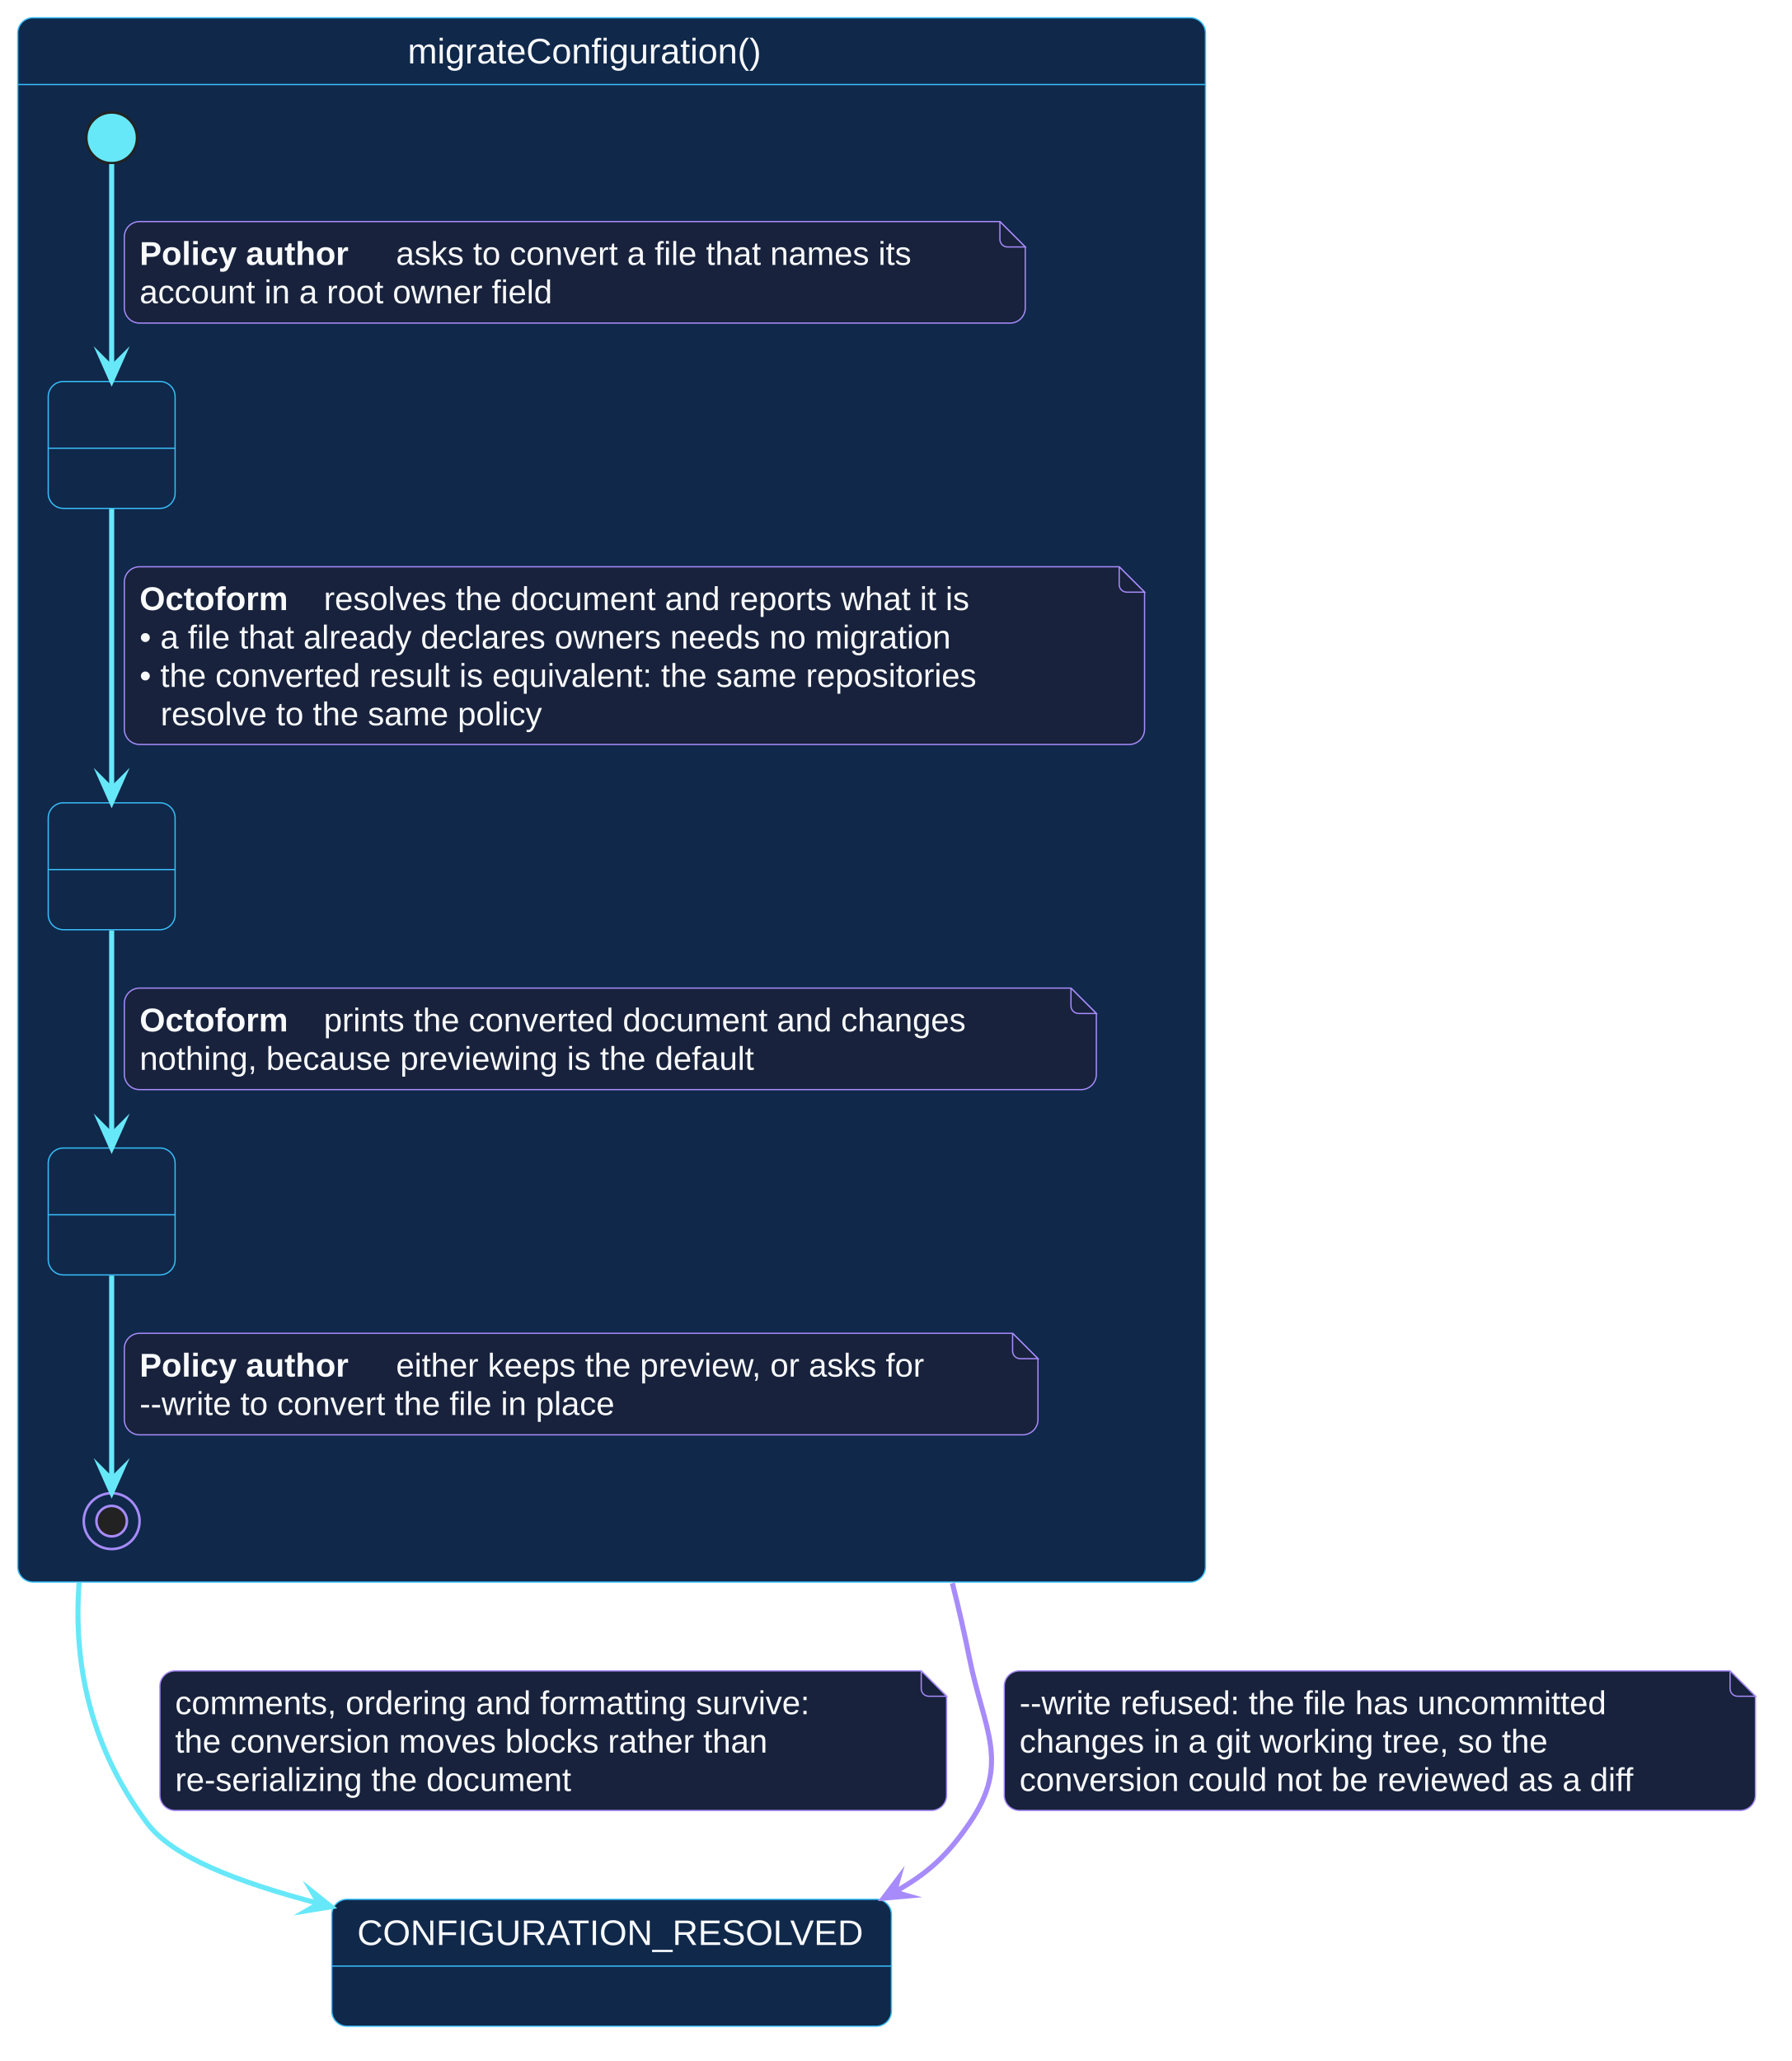
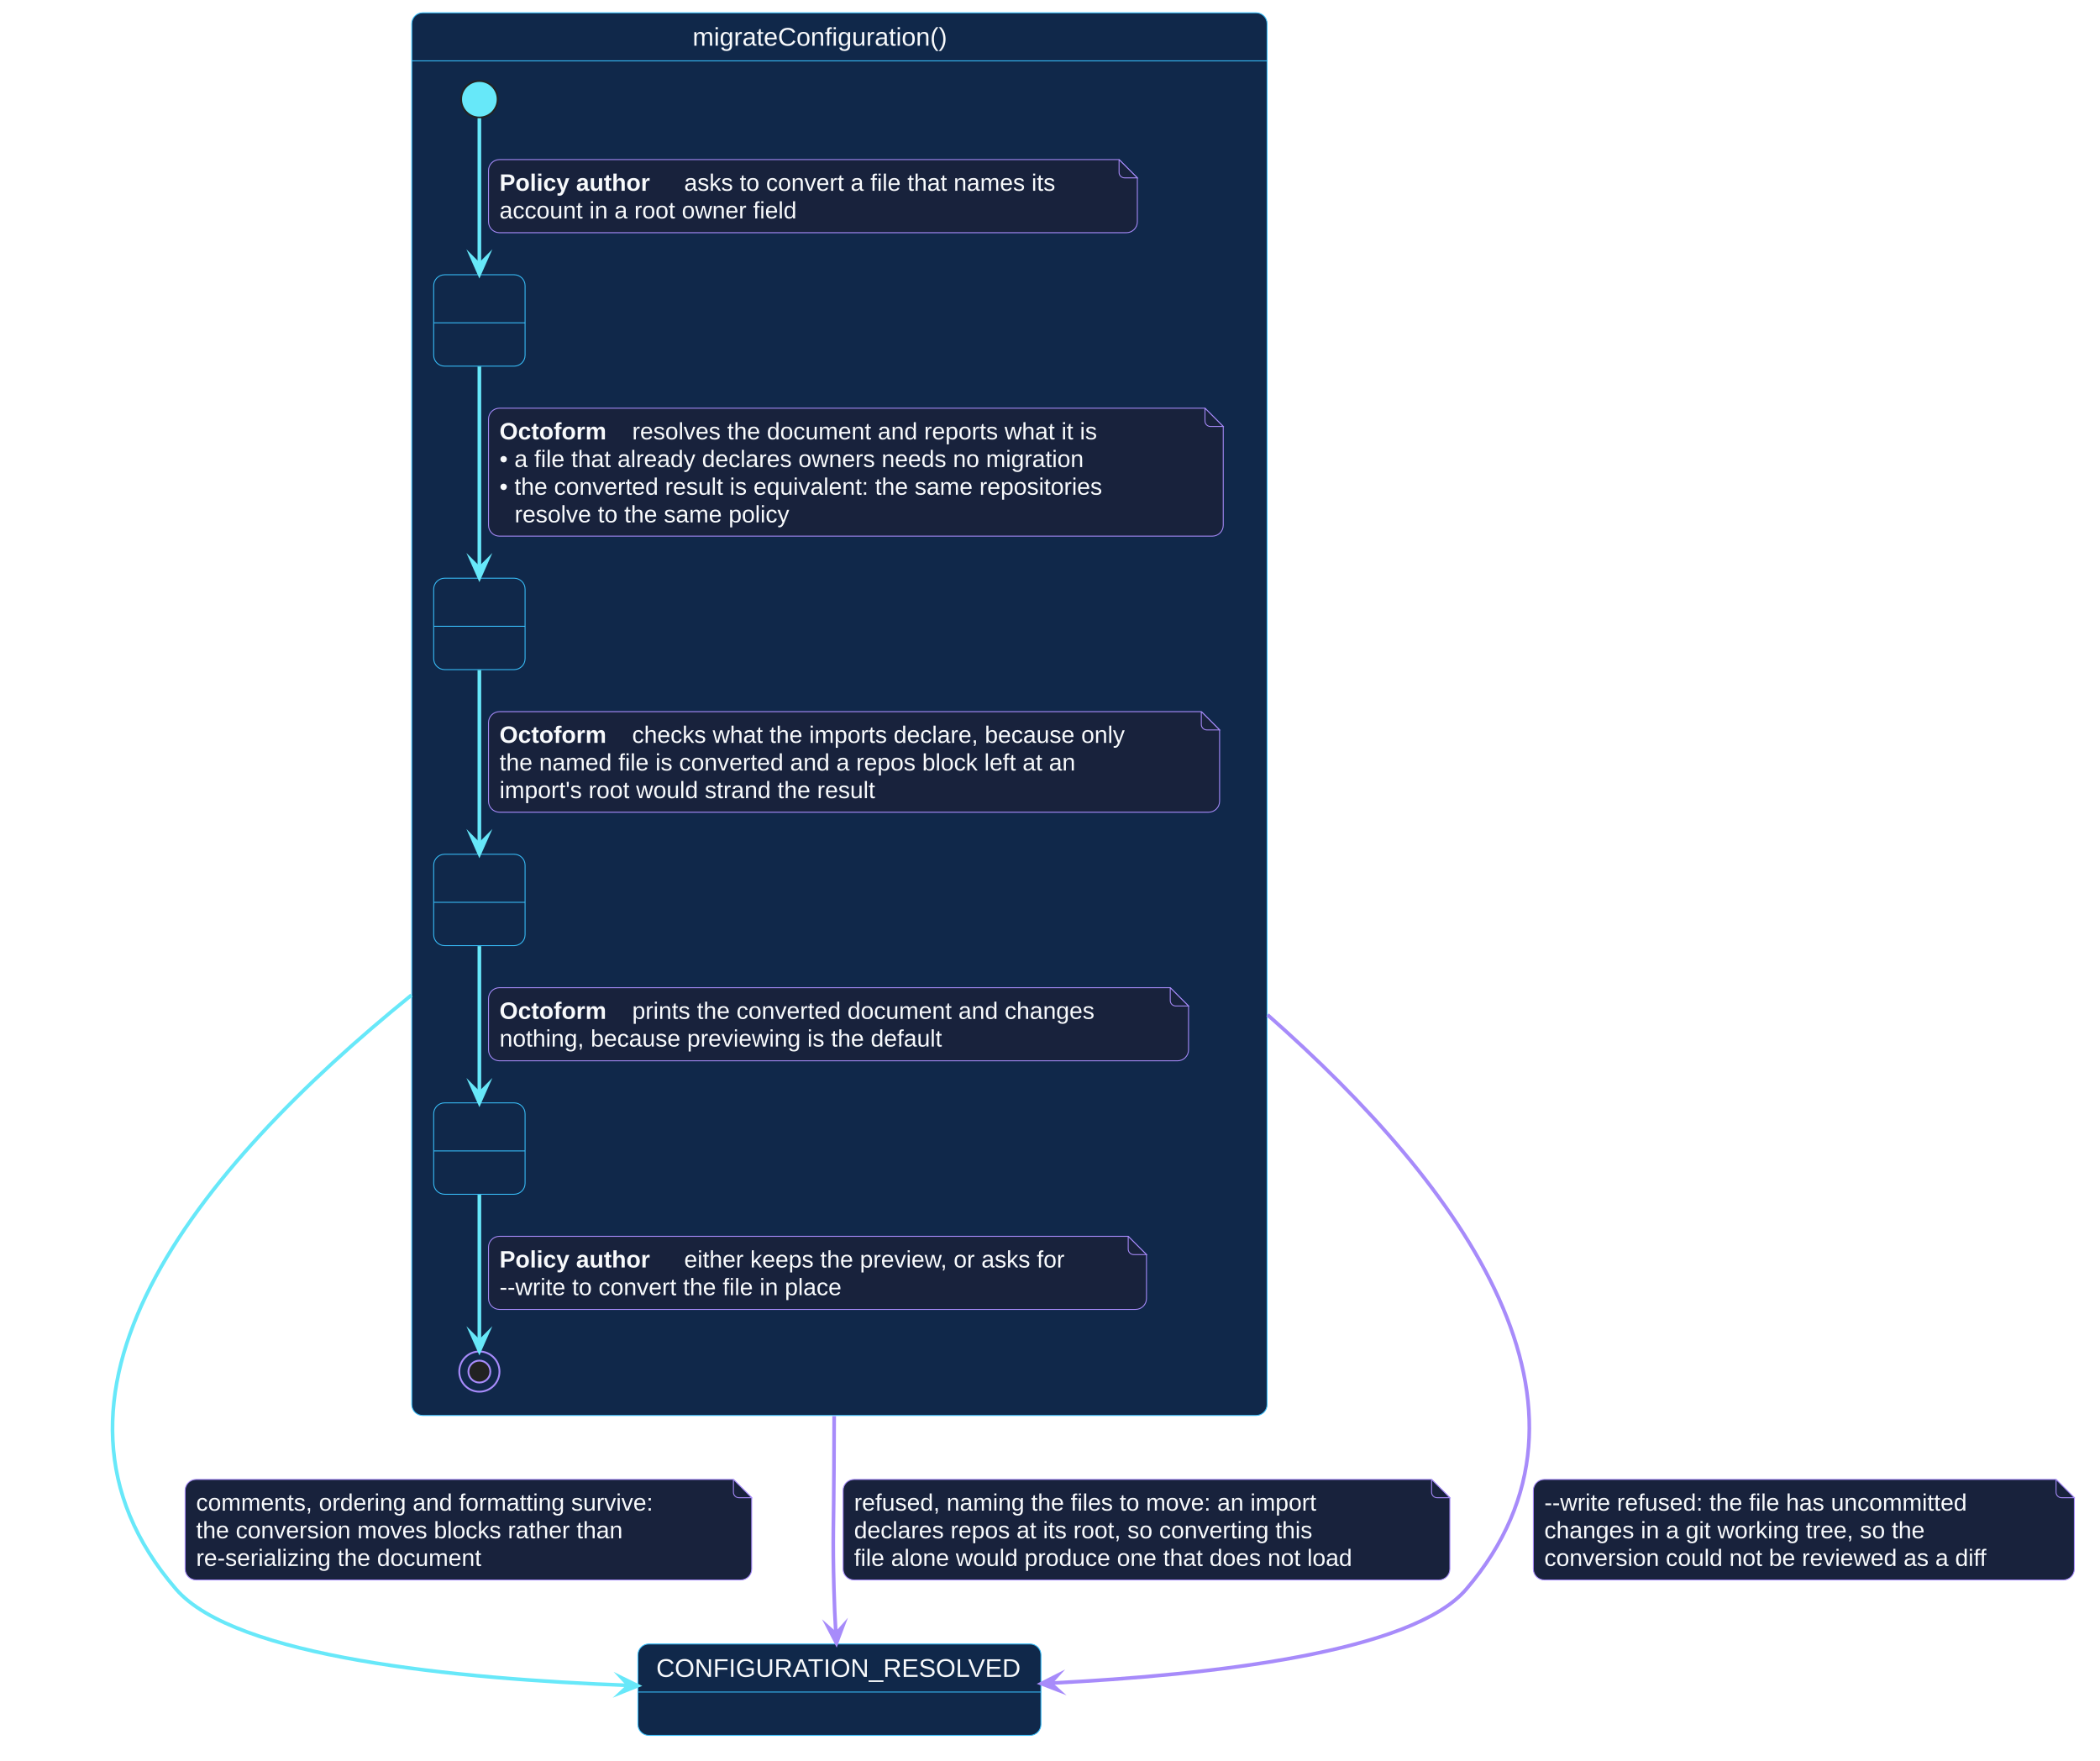
- <svg xmlns="http://www.w3.org/2000/svg" contentStyleType="text/css" data-diagram-type="STATE" height="812px" preserveAspectRatio="none" style="width:706px;height:812px;" version="1.1" viewBox="0 0 706 812" width="706px" zoomAndPan="magnify">
+ <svg xmlns="http://www.w3.org/2000/svg" contentStyleType="text/css" data-diagram-type="STATE" height="963px" preserveAspectRatio="none" style="width:1149px;height:963px;" version="1.1" viewBox="0 0 1149 963" width="1149px" zoomAndPan="magnify">
  <defs />
  <g>
    <g class="entity" data-qualified-name="migrateConfiguration" data-source-line="3" id="ent0001">
-       <path d="M13,7 L469,7 A6,6 0 0 1 475,13 L475,33.297 L7,33.297 L7,13 A6,6 0 0 1 13,7" fill="#10284A" />
-       <path d="M7,33.297 L475,33.297 L475,617.297 A6,6 0 0 1 469,623.297 L13,623.297 A6,6 0 0 1 7,617.297 L7,33.297" fill="#10284A" />
-       <rect fill="none" height="616.297" rx="6" ry="6" style="stroke:#38BDF8;stroke-width:0.5;" width="468" x="7" y="7" />
-       <line style="stroke:#38BDF8;stroke-width:0.5;" x1="7" x2="475" y1="33.297" y2="33.297" />
-       <text fill="#F8FAFC" font-family="Arial" font-size="14" lengthAdjust="spacing" textLength="160.72" x="160.64" y="24.995">migrateConfiguration()</text>
+       <path d="M231.29,7 L687.29,7 A6,6 0 0 1 693.29,13 L693.29,33.297 L225.29,33.297 L225.29,13 A6,6 0 0 1 231.29,7" fill="#10284A" />
+       <path d="M225.29,33.297 L693.29,33.297 L693.29,768.297 A6,6 0 0 1 687.29,774.297 L231.29,774.297 A6,6 0 0 1 225.29,768.297 L225.29,33.297" fill="#10284A" />
+       <rect fill="none" height="767.297" rx="6" ry="6" style="stroke:#38BDF8;stroke-width:0.5;" width="468" x="225.29" y="7" />
+       <line style="stroke:#38BDF8;stroke-width:0.5;" x1="225.29" x2="693.29" y1="33.297" y2="33.297" />
+       <text fill="#F8FAFC" font-family="Arial" font-size="14" lengthAdjust="spacing" textLength="160.72" x="378.93" y="24.995">migrateConfiguration()</text>
      <g class="entity" data-qualified-name="migrateConfiguration.RequestingConversion" data-source-line="5" id="ent0002">
-         <rect fill="#10284A" height="50" rx="6" ry="6" style="stroke:#38BDF8;stroke-width:0.5;" width="50" x="19" y="150.297" />
-         <line style="stroke:#38BDF8;stroke-width:0.5;" x1="19" x2="69" y1="176.594" y2="176.594" />
-         <text fill="#F8FAFC" font-family="Arial" font-size="14" lengthAdjust="spacing" textLength="4.45" x="41.775" y="168.292"> </text>
+         <rect fill="#10284A" height="50" rx="6" ry="6" style="stroke:#38BDF8;stroke-width:0.5;" width="50" x="237.29" y="150.297" />
+         <line style="stroke:#38BDF8;stroke-width:0.5;" x1="237.29" x2="287.29" y1="176.594" y2="176.594" />
+         <text fill="#F8FAFC" font-family="Arial" font-size="14" lengthAdjust="spacing" textLength="4.45" x="260.065" y="168.292"> </text>
      </g>
-       <g class="entity" data-qualified-name="migrateConfiguration.Previewing" data-source-line="6" id="ent0003">
-         <rect fill="#10284A" height="50" rx="6" ry="6" style="stroke:#38BDF8;stroke-width:0.5;" width="50" x="19" y="316.297" />
-         <line style="stroke:#38BDF8;stroke-width:0.5;" x1="19" x2="69" y1="342.594" y2="342.594" />
-         <text fill="#F8FAFC" font-family="Arial" font-size="14" lengthAdjust="spacing" textLength="4.45" x="41.775" y="334.292"> </text>
+       <g class="entity" data-qualified-name="migrateConfiguration.CheckingImports" data-source-line="6" id="ent0003">
+         <rect fill="#10284A" height="50" rx="6" ry="6" style="stroke:#38BDF8;stroke-width:0.5;" width="50" x="237.29" y="316.297" />
+         <line style="stroke:#38BDF8;stroke-width:0.5;" x1="237.29" x2="287.29" y1="342.594" y2="342.594" />
+         <text fill="#F8FAFC" font-family="Arial" font-size="14" lengthAdjust="spacing" textLength="4.45" x="260.065" y="334.292"> </text>
      </g>
-       <g class="entity" data-qualified-name="migrateConfiguration.Deciding" data-source-line="7" id="ent0004">
-         <rect fill="#10284A" height="50" rx="6" ry="6" style="stroke:#38BDF8;stroke-width:0.5;" width="50" x="19" y="452.297" />
-         <line style="stroke:#38BDF8;stroke-width:0.5;" x1="19" x2="69" y1="478.594" y2="478.594" />
-         <text fill="#F8FAFC" font-family="Arial" font-size="14" lengthAdjust="spacing" textLength="4.45" x="41.775" y="470.292"> </text>
+       <g class="entity" data-qualified-name="migrateConfiguration.Previewing" data-source-line="7" id="ent0004">
+         <rect fill="#10284A" height="50" rx="6" ry="6" style="stroke:#38BDF8;stroke-width:0.5;" width="50" x="237.29" y="467.297" />
+         <line style="stroke:#38BDF8;stroke-width:0.5;" x1="237.29" x2="287.29" y1="493.594" y2="493.594" />
+         <text fill="#F8FAFC" font-family="Arial" font-size="14" lengthAdjust="spacing" textLength="4.45" x="260.065" y="485.292"> </text>
      </g>
-       <g class="start_entity" data-qualified-name="migrateConfiguration..start.migrateConfiguration" data-source-line="9" id="ent0005">
-         <ellipse cx="44" cy="54.297" fill="#67E8F9" rx="10" ry="10" style="stroke:#222222;stroke-width:1;" />
+       <g class="entity" data-qualified-name="migrateConfiguration.Deciding" data-source-line="8" id="ent0005">
+         <rect fill="#10284A" height="50" rx="6" ry="6" style="stroke:#38BDF8;stroke-width:0.5;" width="50" x="237.29" y="603.297" />
+         <line style="stroke:#38BDF8;stroke-width:0.5;" x1="237.29" x2="287.29" y1="629.594" y2="629.594" />
+         <text fill="#F8FAFC" font-family="Arial" font-size="14" lengthAdjust="spacing" textLength="4.45" x="260.065" y="621.292"> </text>
      </g>
-       <g class="end_entity" data-qualified-name="migrateConfiguration..end.migrateConfiguration" data-source-line="29" id="ent0009">
-         <ellipse cx="44" cy="599.297" fill="none" rx="11" ry="11" style="stroke:#A78BFA;stroke-width:1;" />
-         <ellipse cx="44" cy="599.297" fill="#222222" rx="6" ry="6" style="stroke:#A78BFA;stroke-width:1;" />
+       <g class="start_entity" data-qualified-name="migrateConfiguration..start.migrateConfiguration" data-source-line="10" id="ent0006">
+         <ellipse cx="262.29" cy="54.297" fill="#67E8F9" rx="10" ry="10" style="stroke:#222222;stroke-width:1;" />
      </g>
-       <g class="link" data-entity-1="ent0005" data-entity-2="ent0002" data-link-type="dependency" data-source-line="9" id="lnk6">
-         <path d="M44,64.637 C44,82.827 44,118.537 44,144.907" fill="none" id="*start*migrateConfiguration-to-RequestingConversion" style="stroke:#67E8F9;stroke-width:2;" />
-         <polygon fill="#67E8F9" points="44,149.907,48,140.907,44,144.907,40,140.907,44,149.907" style="stroke:#67E8F9;stroke-width:2;stroke-linejoin:miter;stroke-miterlimit:10;" />
-         <path d="M49,93.297 L49,121.297 A6,6 0 0 0 55,127.297 L398,127.297 A6,6 0 0 0 404,121.297 L404,97.297 L394,87.297 L55,87.297 A6,6 0 0 0 49,93.297" fill="#18223C" style="stroke:#A78BFA;stroke-width:0.5;" />
-         <path d="M394,87.297 L394,94.297 A3,3 0 0 0 397,97.297 L404,97.297 L394,87.297" fill="#18223C" style="stroke:#A78BFA;stroke-width:0.5;" />
-         <text fill="#F8FAFC" font-family="Arial" font-size="13" font-weight="700" lengthAdjust="spacing" textLength="96.916" x="55" y="104.364">Policy author</text>
-         <text fill="#F8FAFC" font-family="Arial" font-size="13" lengthAdjust="spacing" textLength="233.778" x="156.048" y="104.364">asks to convert a file that names its</text>
-         <text fill="#F8FAFC" font-family="Arial" font-size="13" lengthAdjust="spacing" textLength="186.837" x="55" y="119.497">account in a root owner field</text>
+       <g class="end_entity" data-qualified-name="migrateConfiguration..end.migrateConfiguration" data-source-line="37" id="ent0011">
+         <ellipse cx="262.29" cy="750.297" fill="none" rx="11" ry="11" style="stroke:#A78BFA;stroke-width:1;" />
+         <ellipse cx="262.29" cy="750.297" fill="#222222" rx="6" ry="6" style="stroke:#A78BFA;stroke-width:1;" />
      </g>
-       <g class="link" data-entity-1="ent0002" data-entity-2="ent0003" data-link-type="dependency" data-source-line="15" id="lnk7">
-         <path d="M44,200.497 C44,231.507 44,279.947 44,310.997" fill="none" id="RequestingConversion-to-Previewing" style="stroke:#67E8F9;stroke-width:2;" />
-         <polygon fill="#67E8F9" points="44,315.997,48,306.997,44,310.997,40,306.997,44,315.997" style="stroke:#67E8F9;stroke-width:2;stroke-linejoin:miter;stroke-miterlimit:10;" />
-         <path d="M49,229.297 L49,287.297 A6,6 0 0 0 55,293.297 L445,293.297 A6,6 0 0 0 451,287.297 L451,233.297 L441,223.297 L55,223.297 A6,6 0 0 0 49,229.297" fill="#18223C" style="stroke:#A78BFA;stroke-width:0.5;" />
-         <path d="M441,223.297 L441,230.297 A3,3 0 0 0 444,233.297 L451,233.297 L441,223.297" fill="#18223C" style="stroke:#A78BFA;stroke-width:0.5;" />
-         <text fill="#F8FAFC" font-family="Arial" font-size="13" font-weight="700" lengthAdjust="spacing" textLength="68.447" x="55" y="240.364">Octoform</text>
-         <text fill="#F8FAFC" font-family="Arial" font-size="13" lengthAdjust="spacing" textLength="292.246" x="127.579" y="240.364">resolves the document and reports what it is</text>
-         <text fill="#F8FAFC" font-family="Arial" font-size="13" lengthAdjust="spacing" textLength="368.082" x="55" y="255.497">• a file that already declares owners needs no migration</text>
-         <text fill="#F8FAFC" font-family="Arial" font-size="13" lengthAdjust="spacing" textLength="381.767" x="55" y="270.629">• the converted result is equivalent: the same repositories</text>
-         <text fill="#F8FAFC" font-family="Arial" font-size="13" lengthAdjust="spacing" textLength="171.958" x="63.265" y="285.762">resolve to the same policy</text>
+       <g class="link" data-entity-1="ent0006" data-entity-2="ent0002" data-link-type="dependency" data-source-line="10" id="lnk7">
+         <path d="M262.29,64.637 C262.29,82.827 262.29,118.537 262.29,144.907" fill="none" id="*start*migrateConfiguration-to-RequestingConversion" style="stroke:#67E8F9;stroke-width:2;" />
+         <polygon fill="#67E8F9" points="262.29,149.907,266.29,140.907,262.29,144.907,258.29,140.907,262.29,149.907" style="stroke:#67E8F9;stroke-width:2;stroke-linejoin:miter;stroke-miterlimit:10;" />
+         <path d="M267.29,93.297 L267.29,121.297 A6,6 0 0 0 273.29,127.297 L616.29,127.297 A6,6 0 0 0 622.29,121.297 L622.29,97.297 L612.29,87.297 L273.29,87.297 A6,6 0 0 0 267.29,93.297" fill="#18223C" style="stroke:#A78BFA;stroke-width:0.5;" />
+         <path d="M612.29,87.297 L612.29,94.297 A3,3 0 0 0 615.29,97.297 L622.29,97.297 L612.29,87.297" fill="#18223C" style="stroke:#A78BFA;stroke-width:0.5;" />
+         <text fill="#F8FAFC" font-family="Arial" font-size="13" font-weight="700" lengthAdjust="spacing" textLength="96.916" x="273.29" y="104.364">Policy author</text>
+         <text fill="#F8FAFC" font-family="Arial" font-size="13" lengthAdjust="spacing" textLength="233.778" x="374.338" y="104.364">asks to convert a file that names its</text>
+         <text fill="#F8FAFC" font-family="Arial" font-size="13" lengthAdjust="spacing" textLength="186.837" x="273.29" y="119.497">account in a root owner field</text>
      </g>
-       <g class="link" data-entity-1="ent0003" data-entity-2="ent0004" data-link-type="dependency" data-source-line="23" id="lnk8">
-         <path d="M44,366.567 C44,390.847 44,422.987 44,447.207" fill="none" id="Previewing-to-Deciding" style="stroke:#67E8F9;stroke-width:2;" />
-         <polygon fill="#67E8F9" points="44,452.207,48,443.207,44,447.207,40,443.207,44,452.207" style="stroke:#67E8F9;stroke-width:2;stroke-linejoin:miter;stroke-miterlimit:10;" />
-         <path d="M49,395.297 L49,423.297 A6,6 0 0 0 55,429.297 L426,429.297 A6,6 0 0 0 432,423.297 L432,399.297 L422,389.297 L55,389.297 A6,6 0 0 0 49,395.297" fill="#18223C" style="stroke:#A78BFA;stroke-width:0.5;" />
-         <path d="M422,389.297 L422,396.297 A3,3 0 0 0 425,399.297 L432,399.297 L422,389.297" fill="#18223C" style="stroke:#A78BFA;stroke-width:0.5;" />
-         <text fill="#F8FAFC" font-family="Arial" font-size="13" font-weight="700" lengthAdjust="spacing" textLength="68.447" x="55" y="406.364">Octoform</text>
-         <text fill="#F8FAFC" font-family="Arial" font-size="13" lengthAdjust="spacing" textLength="289.701" x="127.579" y="406.364">prints the converted document and changes</text>
-         <text fill="#F8FAFC" font-family="Arial" font-size="13" lengthAdjust="spacing" textLength="277.894" x="55" y="421.497">nothing, because previewing is the default</text>
+       <g class="link" data-entity-1="ent0002" data-entity-2="ent0003" data-link-type="dependency" data-source-line="16" id="lnk8">
+         <path d="M262.29,200.497 C262.29,231.507 262.29,279.947 262.29,310.997" fill="none" id="RequestingConversion-to-CheckingImports" style="stroke:#67E8F9;stroke-width:2;" />
+         <polygon fill="#67E8F9" points="262.29,315.997,266.29,306.997,262.29,310.997,258.29,306.997,262.29,315.997" style="stroke:#67E8F9;stroke-width:2;stroke-linejoin:miter;stroke-miterlimit:10;" />
+         <path d="M267.29,229.297 L267.29,287.297 A6,6 0 0 0 273.29,293.297 L663.29,293.297 A6,6 0 0 0 669.29,287.297 L669.29,233.297 L659.29,223.297 L273.29,223.297 A6,6 0 0 0 267.29,229.297" fill="#18223C" style="stroke:#A78BFA;stroke-width:0.5;" />
+         <path d="M659.29,223.297 L659.29,230.297 A3,3 0 0 0 662.29,233.297 L669.29,233.297 L659.29,223.297" fill="#18223C" style="stroke:#A78BFA;stroke-width:0.5;" />
+         <text fill="#F8FAFC" font-family="Arial" font-size="13" font-weight="700" lengthAdjust="spacing" textLength="68.447" x="273.29" y="240.364">Octoform</text>
+         <text fill="#F8FAFC" font-family="Arial" font-size="13" lengthAdjust="spacing" textLength="292.246" x="345.869" y="240.364">resolves the document and reports what it is</text>
+         <text fill="#F8FAFC" font-family="Arial" font-size="13" lengthAdjust="spacing" textLength="368.082" x="273.29" y="255.497">• a file that already declares owners needs no migration</text>
+         <text fill="#F8FAFC" font-family="Arial" font-size="13" lengthAdjust="spacing" textLength="381.767" x="273.29" y="270.629">• the converted result is equivalent: the same repositories</text>
+         <text fill="#F8FAFC" font-family="Arial" font-size="13" lengthAdjust="spacing" textLength="171.958" x="281.555" y="285.762">resolve to the same policy</text>
      </g>
-       <g class="link" data-entity-1="ent0004" data-entity-2="ent0009" data-link-type="dependency" data-source-line="29" id="lnk10">
-         <path d="M44,502.577 C44,528.747 44,564.147 44,582.977" fill="none" id="Deciding-to-*end*migrateConfiguration" style="stroke:#67E8F9;stroke-width:2;" />
-         <polygon fill="#67E8F9" points="44,587.977,48,578.977,44,582.977,40,578.977,44,587.977" style="stroke:#67E8F9;stroke-width:2;stroke-linejoin:miter;stroke-miterlimit:10;" />
-         <path d="M49,531.297 L49,559.297 A6,6 0 0 0 55,565.297 L403,565.297 A6,6 0 0 0 409,559.297 L409,535.297 L399,525.297 L55,525.297 A6,6 0 0 0 49,531.297" fill="#18223C" style="stroke:#A78BFA;stroke-width:0.5;" />
-         <path d="M399,525.297 L399,532.297 A3,3 0 0 0 402,535.297 L409,535.297 L399,525.297" fill="#18223C" style="stroke:#A78BFA;stroke-width:0.5;" />
-         <text fill="#F8FAFC" font-family="Arial" font-size="13" font-weight="700" lengthAdjust="spacing" textLength="96.916" x="55" y="542.364">Policy author</text>
-         <text fill="#F8FAFC" font-family="Arial" font-size="13" lengthAdjust="spacing" textLength="238.843" x="156.048" y="542.364">either keeps the preview, or asks for</text>
-         <text fill="#F8FAFC" font-family="Arial" font-size="13" lengthAdjust="spacing" textLength="217.344" x="55" y="557.497">--write to convert the file in place</text>
+       <g class="link" data-entity-1="ent0003" data-entity-2="ent0004" data-link-type="dependency" data-source-line="24" id="lnk9">
+         <path d="M262.29,366.567 C262.29,394.277 262.29,434.337 262.29,462.037" fill="none" id="CheckingImports-to-Previewing" style="stroke:#67E8F9;stroke-width:2;" />
+         <polygon fill="#67E8F9" points="262.29,467.037,266.29,458.037,262.29,462.037,258.29,458.037,262.29,467.037" style="stroke:#67E8F9;stroke-width:2;stroke-linejoin:miter;stroke-miterlimit:10;" />
+         <path d="M267.29,395.297 L267.29,438.297 A6,6 0 0 0 273.29,444.297 L661.29,444.297 A6,6 0 0 0 667.29,438.297 L667.29,399.297 L657.29,389.297 L273.29,389.297 A6,6 0 0 0 267.29,395.297" fill="#18223C" style="stroke:#A78BFA;stroke-width:0.5;" />
+         <path d="M657.29,389.297 L657.29,396.297 A3,3 0 0 0 660.29,399.297 L667.29,399.297 L657.29,389.297" fill="#18223C" style="stroke:#A78BFA;stroke-width:0.5;" />
+         <text fill="#F8FAFC" font-family="Arial" font-size="13" font-weight="700" lengthAdjust="spacing" textLength="68.447" x="273.29" y="406.364">Octoform</text>
+         <text fill="#F8FAFC" font-family="Arial" font-size="13" lengthAdjust="spacing" textLength="306.916" x="345.869" y="406.364">checks what the imports declare, because only</text>
+         <text fill="#F8FAFC" font-family="Arial" font-size="13" lengthAdjust="spacing" textLength="361.607" x="273.29" y="421.497">the named file is converted and a repos block left at an</text>
+         <text fill="#F8FAFC" font-family="Arial" font-size="13" lengthAdjust="spacing" textLength="239.04" x="273.29" y="436.629">import's root would strand the result</text>
+       </g>
+       <g class="link" data-entity-1="ent0004" data-entity-2="ent0005" data-link-type="dependency" data-source-line="31" id="lnk10">
+         <path d="M262.29,517.567 C262.29,541.847 262.29,573.987 262.29,598.207" fill="none" id="Previewing-to-Deciding" style="stroke:#67E8F9;stroke-width:2;" />
+         <polygon fill="#67E8F9" points="262.29,603.207,266.29,594.207,262.29,598.207,258.29,594.207,262.29,603.207" style="stroke:#67E8F9;stroke-width:2;stroke-linejoin:miter;stroke-miterlimit:10;" />
+         <path d="M267.29,546.297 L267.29,574.297 A6,6 0 0 0 273.29,580.297 L644.29,580.297 A6,6 0 0 0 650.29,574.297 L650.29,550.297 L640.29,540.297 L273.29,540.297 A6,6 0 0 0 267.29,546.297" fill="#18223C" style="stroke:#A78BFA;stroke-width:0.5;" />
+         <path d="M640.29,540.297 L640.29,547.297 A3,3 0 0 0 643.29,550.297 L650.29,550.297 L640.29,540.297" fill="#18223C" style="stroke:#A78BFA;stroke-width:0.5;" />
+         <text fill="#F8FAFC" font-family="Arial" font-size="13" font-weight="700" lengthAdjust="spacing" textLength="68.447" x="273.29" y="557.364">Octoform</text>
+         <text fill="#F8FAFC" font-family="Arial" font-size="13" lengthAdjust="spacing" textLength="289.701" x="345.869" y="557.364">prints the converted document and changes</text>
+         <text fill="#F8FAFC" font-family="Arial" font-size="13" lengthAdjust="spacing" textLength="277.894" x="273.29" y="572.497">nothing, because previewing is the default</text>
+       </g>
+       <g class="link" data-entity-1="ent0005" data-entity-2="ent0011" data-link-type="dependency" data-source-line="37" id="lnk12">
+         <path d="M262.29,653.577 C262.29,679.747 262.29,715.147 262.29,733.977" fill="none" id="Deciding-to-*end*migrateConfiguration" style="stroke:#67E8F9;stroke-width:2;" />
+         <polygon fill="#67E8F9" points="262.29,738.977,266.29,729.977,262.29,733.977,258.29,729.977,262.29,738.977" style="stroke:#67E8F9;stroke-width:2;stroke-linejoin:miter;stroke-miterlimit:10;" />
+         <path d="M267.29,682.297 L267.29,710.297 A6,6 0 0 0 273.29,716.297 L621.29,716.297 A6,6 0 0 0 627.29,710.297 L627.29,686.297 L617.29,676.297 L273.29,676.297 A6,6 0 0 0 267.29,682.297" fill="#18223C" style="stroke:#A78BFA;stroke-width:0.5;" />
+         <path d="M617.29,676.297 L617.29,683.297 A3,3 0 0 0 620.29,686.297 L627.29,686.297 L617.29,676.297" fill="#18223C" style="stroke:#A78BFA;stroke-width:0.5;" />
+         <text fill="#F8FAFC" font-family="Arial" font-size="13" font-weight="700" lengthAdjust="spacing" textLength="96.916" x="273.29" y="693.364">Policy author</text>
+         <text fill="#F8FAFC" font-family="Arial" font-size="13" lengthAdjust="spacing" textLength="238.843" x="374.338" y="693.364">either keeps the preview, or asks for</text>
+         <text fill="#F8FAFC" font-family="Arial" font-size="13" lengthAdjust="spacing" textLength="217.344" x="273.29" y="708.497">--write to convert the file in place</text>
      </g>
    </g>
-     <g class="entity" data-qualified-name="CONFIGURATION_RESOLVED" data-source-line="36" id="ent0011">
-       <rect fill="#10284A" height="50" rx="6" ry="6" style="stroke:#38BDF8;stroke-width:0.5;" width="220.505" x="130.75" y="748.3" />
-       <line style="stroke:#38BDF8;stroke-width:0.5;" x1="130.75" x2="351.255" y1="774.597" y2="774.597" />
-       <text fill="#F8FAFC" font-family="Arial" font-size="14" lengthAdjust="spacing" textLength="200.505" x="140.75" y="766.295">CONFIGURATION_RESOLVED</text>
+     <g class="entity" data-qualified-name="CONFIGURATION_RESOLVED" data-source-line="44" id="ent0013">
+       <rect fill="#10284A" height="50" rx="6" ry="6" style="stroke:#38BDF8;stroke-width:0.5;" width="220.505" x="349.04" y="899.3" />
+       <line style="stroke:#38BDF8;stroke-width:0.5;" x1="349.04" x2="569.545" y1="925.597" y2="925.597" />
+       <text fill="#F8FAFC" font-family="Arial" font-size="14" lengthAdjust="spacing" textLength="200.505" x="359.04" y="917.295">CONFIGURATION_RESOLVED</text>
    </g>
-     <g class="link" data-entity-1="ent0001" data-entity-2="ent0011" data-link-type="dependency" data-source-line="36" id="lnk12">
-       <path d="M31.17,623.57 C28.73,656.75 36.13,689.04 58,718.3 C67.87,731.5 92.875,741.328 125.675,749.958" fill="none" id="migrateConfiguration-to-CONFIGURATION_RESOLVED" style="stroke:#67E8F9;stroke-width:2;" />
-       <polygon fill="#67E8F9" points="130.51,751.23,122.824,745.072,125.675,749.958,120.788,752.808,130.51,751.23" style="stroke:#67E8F9;stroke-width:2;stroke-linejoin:miter;stroke-miterlimit:10;" />
-       <path d="M63,664.3 L63,707.3 A6,6 0 0 0 69,713.3 L367,713.3 A6,6 0 0 0 373,707.3 L373,668.3 L363,658.3 L69,658.3 A6,6 0 0 0 63,664.3" fill="#18223C" style="stroke:#A78BFA;stroke-width:0.5;" />
-       <path d="M363,658.3 L363,665.3 A3,3 0 0 0 366,668.3 L373,668.3 L363,658.3" fill="#18223C" style="stroke:#A78BFA;stroke-width:0.5;" />
-       <text fill="#F8FAFC" font-family="Arial" font-size="13" lengthAdjust="spacing" textLength="289.187" x="69" y="675.367">comments, ordering and formatting survive:</text>
-       <text fill="#F8FAFC" font-family="Arial" font-size="13" lengthAdjust="spacing" textLength="266.83" x="69" y="690.5">the conversion moves blocks rather than</text>
-       <text fill="#F8FAFC" font-family="Arial" font-size="13" lengthAdjust="spacing" textLength="179.067" x="69" y="705.633">re-serializing the document</text>
+     <g class="link" data-entity-1="ent0001" data-entity-2="ent0013" data-link-type="dependency" data-source-line="44" id="lnk14">
+       <path d="M225.11,544.37 C106.97,640.03 6,764.59 96.29,869.3 C128.49,906.64 249.404,918.38 343.974,921.97" fill="none" id="migrateConfiguration-to-CONFIGURATION_RESOLVED" style="stroke:#67E8F9;stroke-width:2;" />
+       <polygon fill="#67E8F9" points="348.97,922.16,340.128,917.822,343.974,921.97,339.825,925.816,348.97,922.16" style="stroke:#67E8F9;stroke-width:2;stroke-linejoin:miter;stroke-miterlimit:10;" />
+       <path d="M101.29,815.3 L101.29,858.3 A6,6 0 0 0 107.29,864.3 L405.29,864.3 A6,6 0 0 0 411.29,858.3 L411.29,819.3 L401.29,809.3 L107.29,809.3 A6,6 0 0 0 101.29,815.3" fill="#18223C" style="stroke:#A78BFA;stroke-width:0.5;" />
+       <path d="M401.29,809.3 L401.29,816.3 A3,3 0 0 0 404.29,819.3 L411.29,819.3 L401.29,809.3" fill="#18223C" style="stroke:#A78BFA;stroke-width:0.5;" />
+       <text fill="#F8FAFC" font-family="Arial" font-size="13" lengthAdjust="spacing" textLength="289.187" x="107.29" y="826.367">comments, ordering and formatting survive:</text>
+       <text fill="#F8FAFC" font-family="Arial" font-size="13" lengthAdjust="spacing" textLength="266.83" x="107.29" y="841.5">the conversion moves blocks rather than</text>
+       <text fill="#F8FAFC" font-family="Arial" font-size="13" lengthAdjust="spacing" textLength="179.067" x="107.29" y="856.633">re-serializing the document</text>
    </g>
-     <g class="link" data-entity-1="ent0001" data-entity-2="ent0011" data-link-type="dependency" data-source-line="43" id="lnk13">
-       <path d="M375.27,623.74 C377.78,633.63 380.03,643.5 382,653.3 C387.68,681.62 398.37,694.5 382,718.3 C373.38,730.83 365.803,738.026 352.473,745.416" fill="none" id="migrateConfiguration-to-CONFIGURATION_RESOLVED-1" style="stroke:#A78BFA;stroke-width:2;" />
-       <polygon fill="#A78BFA" points="348.1,747.84,357.911,746.975,352.473,745.416,354.032,739.978,348.1,747.84" style="stroke:#A78BFA;stroke-width:2;stroke-linejoin:miter;stroke-miterlimit:10;" />
-       <path d="M395.71,664.3 L395.71,707.3 A6,6 0 0 0 401.71,713.3 L685.71,713.3 A6,6 0 0 0 691.71,707.3 L691.71,668.3 L681.71,658.3 L401.71,658.3 A6,6 0 0 0 395.71,664.3" fill="#18223C" style="stroke:#A78BFA;stroke-width:0.5;" />
-       <path d="M681.71,658.3 L681.71,665.3 A3,3 0 0 0 684.71,668.3 L691.71,668.3 L681.71,658.3" fill="#18223C" style="stroke:#A78BFA;stroke-width:0.5;" />
-       <text fill="#F8FAFC" font-family="Arial" font-size="13" lengthAdjust="spacing" textLength="267.363" x="401.71" y="675.367">--write refused: the file has uncommitted</text>
-       <text fill="#F8FAFC" font-family="Arial" font-size="13" lengthAdjust="spacing" textLength="238.513" x="401.71" y="690.5">changes in a git working tree, so the</text>
-       <text fill="#F8FAFC" font-family="Arial" font-size="13" lengthAdjust="spacing" textLength="275.875" x="401.71" y="705.633">conversion could not be reviewed as a diff</text>
+     <g class="link" data-entity-1="ent0001" data-entity-2="ent0013" data-link-type="dependency" data-source-line="51" id="lnk15">
+       <path d="M456.41,774.67 C456.37,784.65 456.33,794.54 456.29,804.3 C456.19,833.19 455.49,840.42 456.29,869.3 C456.56,878.97 456.803,884.609 457.353,893.859" fill="none" id="migrateConfiguration-to-CONFIGURATION_RESOLVED-1" style="stroke:#A78BFA;stroke-width:2;" />
+       <polygon fill="#A78BFA" points="457.65,898.85,461.109,889.628,457.353,893.859,453.123,890.103,457.65,898.85" style="stroke:#A78BFA;stroke-width:2;stroke-linejoin:miter;stroke-miterlimit:10;" />
+       <path d="M461.29,815.3 L461.29,858.3 A6,6 0 0 0 467.29,864.3 L787.29,864.3 A6,6 0 0 0 793.29,858.3 L793.29,819.3 L783.29,809.3 L467.29,809.3 A6,6 0 0 0 461.29,815.3" fill="#18223C" style="stroke:#A78BFA;stroke-width:0.5;" />
+       <path d="M783.29,809.3 L783.29,816.3 A3,3 0 0 0 786.29,819.3 L793.29,819.3 L783.29,809.3" fill="#18223C" style="stroke:#A78BFA;stroke-width:0.5;" />
+       <text fill="#F8FAFC" font-family="Arial" font-size="13" lengthAdjust="spacing" textLength="291.986" x="467.29" y="826.367">refused, naming the files to move: an import</text>
+       <text fill="#F8FAFC" font-family="Arial" font-size="13" lengthAdjust="spacing" textLength="287.39" x="467.29" y="841.5">declares repos at its root, so converting this</text>
+       <text fill="#F8FAFC" font-family="Arial" font-size="13" lengthAdjust="spacing" textLength="311.143" x="467.29" y="856.633">file alone would produce one that does not load</text>
+     </g>
+     <g class="link" data-entity-1="ent0001" data-entity-2="ent0013" data-link-type="dependency" data-source-line="58" id="lnk16">
+       <path d="M693.54,555.15 C800.95,649.86 887.46,769.68 802.29,869.3 C772.67,903.95 663.314,916.258 574.694,920.728" fill="none" id="migrateConfiguration-to-CONFIGURATION_RESOLVED-2" style="stroke:#A78BFA;stroke-width:2;" />
+       <polygon fill="#A78BFA" points="569.7,920.98,578.89,924.521,574.694,920.728,578.487,916.532,569.7,920.98" style="stroke:#A78BFA;stroke-width:2;stroke-linejoin:miter;stroke-miterlimit:10;" />
+       <path d="M838.96,815.3 L838.96,858.3 A6,6 0 0 0 844.96,864.3 L1128.96,864.3 A6,6 0 0 0 1134.96,858.3 L1134.96,819.3 L1124.96,809.3 L844.96,809.3 A6,6 0 0 0 838.96,815.3" fill="#18223C" style="stroke:#A78BFA;stroke-width:0.5;" />
+       <path d="M1124.96,809.3 L1124.96,816.3 A3,3 0 0 0 1127.96,819.3 L1134.96,819.3 L1124.96,809.3" fill="#18223C" style="stroke:#A78BFA;stroke-width:0.5;" />
+       <text fill="#F8FAFC" font-family="Arial" font-size="13" lengthAdjust="spacing" textLength="267.363" x="844.96" y="826.367">--write refused: the file has uncommitted</text>
+       <text fill="#F8FAFC" font-family="Arial" font-size="13" lengthAdjust="spacing" textLength="238.513" x="844.96" y="841.5">changes in a git working tree, so the</text>
+       <text fill="#F8FAFC" font-family="Arial" font-size="13" lengthAdjust="spacing" textLength="275.875" x="844.96" y="856.633">conversion could not be reviewed as a diff</text>
    </g>
  </g>
</svg>
